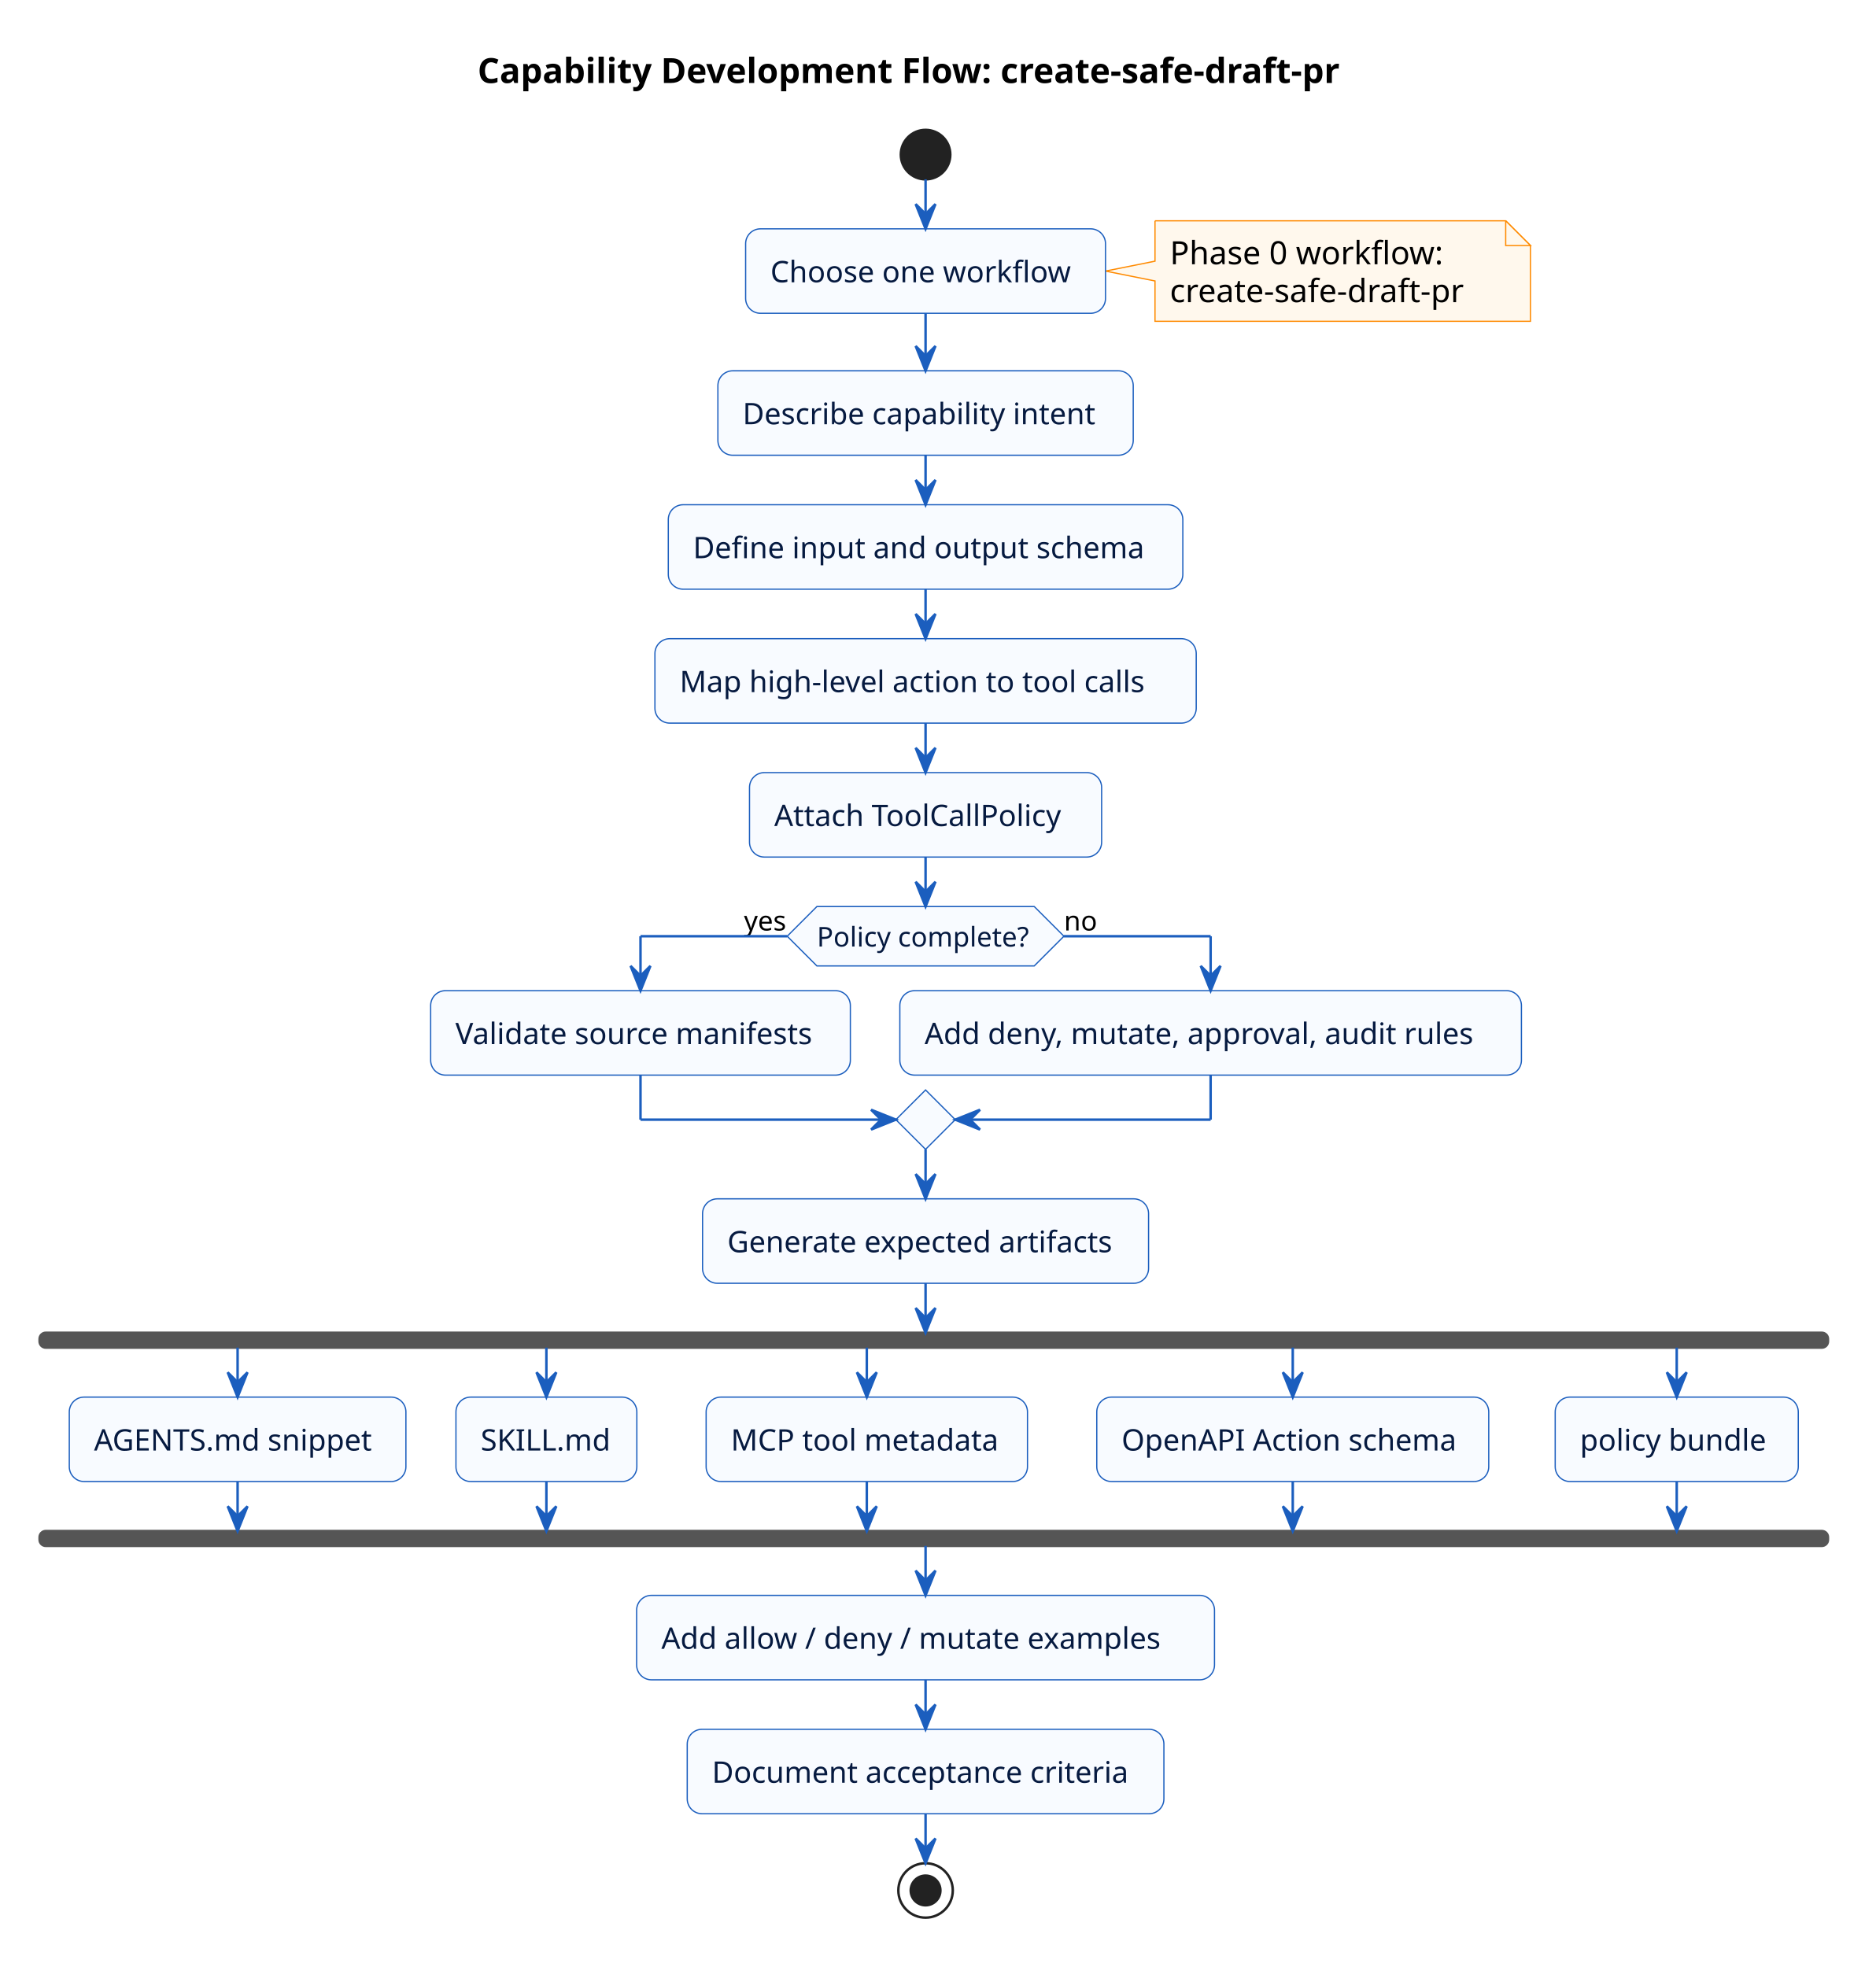
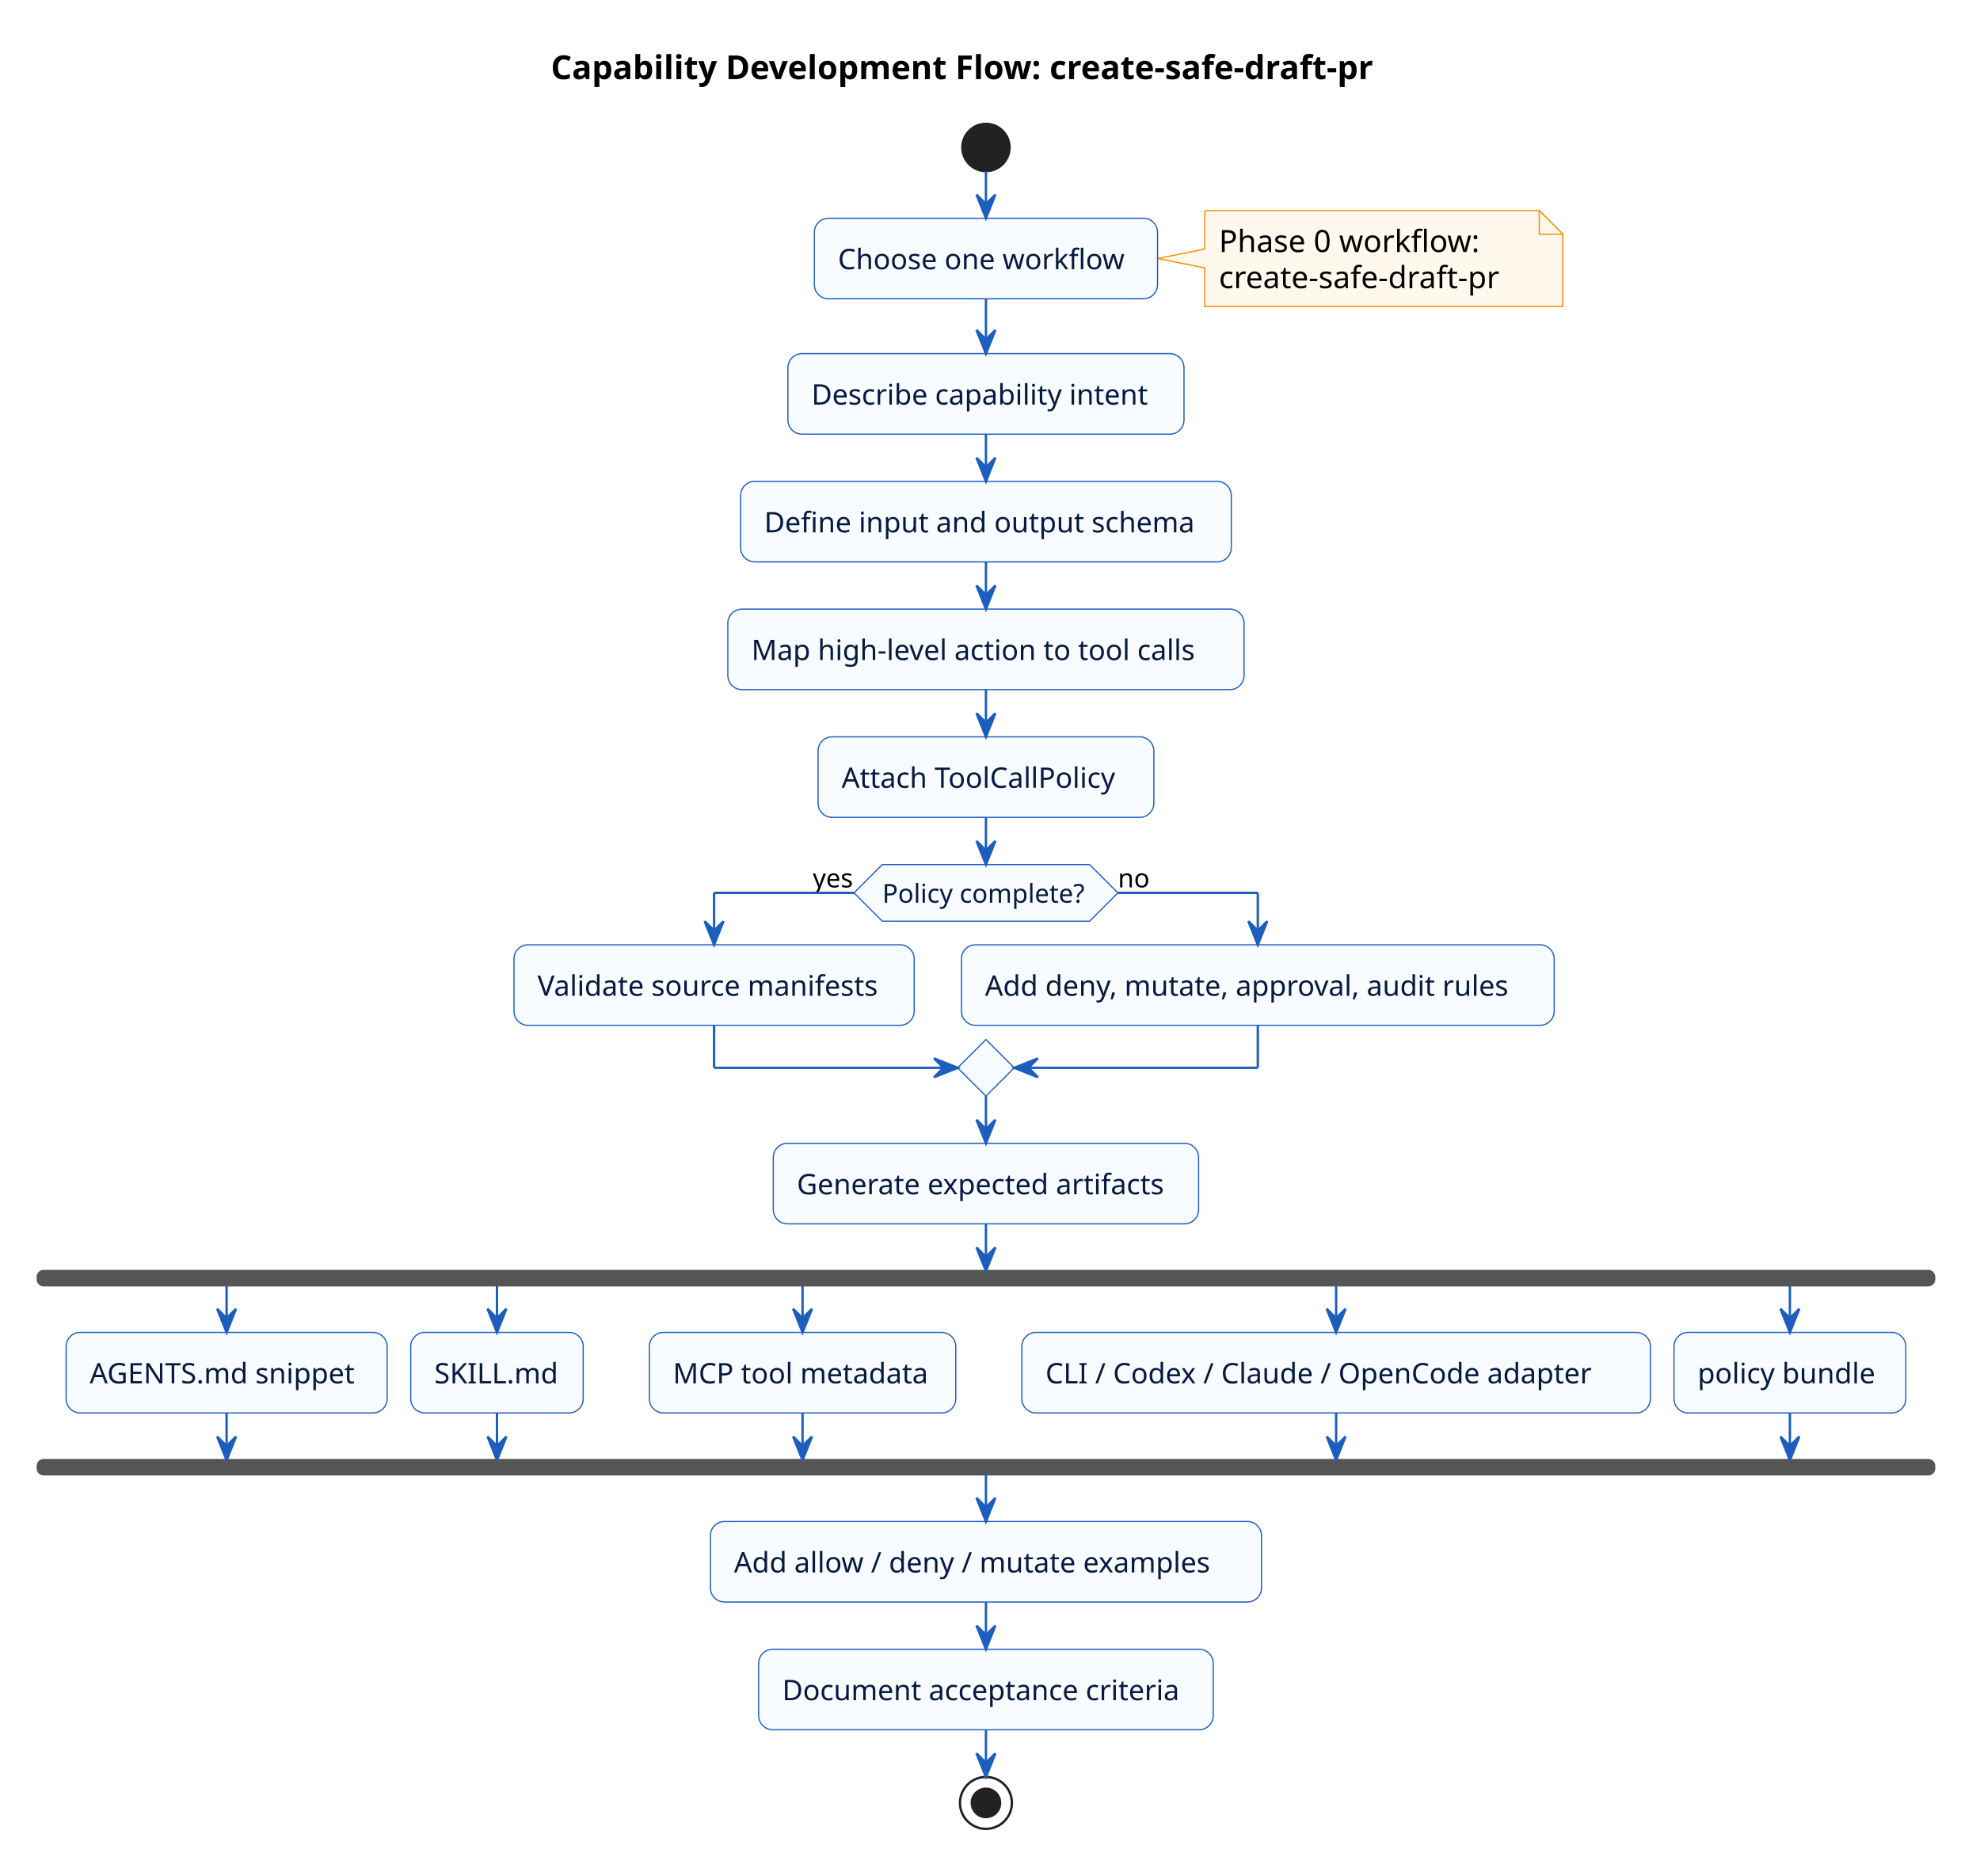
- <svg xmlns="http://www.w3.org/2000/svg" contentStyleType="text/css" data-diagram-type="ACTIVITY" height="795px" preserveAspectRatio="none" style="width:758px;height:795px;background:#FFFFFF;" version="1.1" viewBox="0 0 758 795" width="758px" zoomAndPan="magnify">
+ <svg xmlns="http://www.w3.org/2000/svg" contentStyleType="text/css" data-diagram-type="ACTIVITY" height="795px" preserveAspectRatio="none" style="width:839px;height:795px;background:#FFFFFF;" version="1.1" viewBox="0 0 839 795" width="839px" zoomAndPan="magnify">
  <defs />
  <g>
    <g class="title" data-source-line="11">
-       <text fill="#000000" font-family="sans-serif" font-size="14" font-weight="700" lengthAdjust="spacing" textLength="370.72" x="192.99" y="33.535">Capability Development Flow: create-safe-draft-pr</text>
+       <text fill="#000000" font-family="sans-serif" font-size="14" font-weight="700" lengthAdjust="spacing" textLength="370.72" x="233.421" y="33.535">Capability Development Flow: create-safe-draft-pr</text>
    </g>
-     <ellipse cx="374.031" cy="62.488" fill="#222222" rx="10" ry="10" style="stroke:#222222;stroke-width:1;" />
-     <path d="M466.747,89.244 L466.747,105.555 L446.747,109.555 L466.747,113.555 L466.747,129.865 A0,0 0 0 0 466.747,129.865 L618.471,129.865 A0,0 0 0 0 618.471,129.865 L618.471,99.244 L608.471,89.244 L466.747,89.244 A0,0 0 0 0 466.747,89.244" fill="#FFF8ED" style="stroke:#FF8A00;stroke-width:0.5;" />
-     <path d="M608.471,89.244 L608.471,99.244 L618.471,99.244 L608.471,89.244" fill="#FFF8ED" style="stroke:#FF8A00;stroke-width:0.5;" />
-     <text fill="#000000" font-family="sans-serif" font-size="13" lengthAdjust="spacing" textLength="114.321" x="472.747" y="106.812">Phase 0 workflow:</text>
-     <text fill="#000000" font-family="sans-serif" font-size="13" lengthAdjust="spacing" textLength="130.724" x="472.747" y="122.123">create-safe-draft-pr</text>
-     <rect fill="#F8FBFF" height="34.133" rx="6" ry="6" style="stroke:#1B5EBE;stroke-width:0.5;" width="145.432" x="301.315" y="92.488" />
-     <text fill="#061A40" font-family="sans-serif" font-size="12" lengthAdjust="spacing" textLength="125.432" x="311.315" y="114.09">Choose one workflow</text>
-     <rect fill="#F8FBFF" height="34.133" rx="6" ry="6" style="stroke:#1B5EBE;stroke-width:0.5;" width="167.844" x="290.109" y="149.865" />
-     <text fill="#061A40" font-family="sans-serif" font-size="12" lengthAdjust="spacing" textLength="147.844" x="300.109" y="171.467">Describe capability intent</text>
-     <rect fill="#F8FBFF" height="34.133" rx="6" ry="6" style="stroke:#1B5EBE;stroke-width:0.5;" width="207.928" x="270.067" y="203.998" />
-     <text fill="#061A40" font-family="sans-serif" font-size="12" lengthAdjust="spacing" textLength="187.928" x="280.067" y="225.6">Define input and output schema</text>
-     <rect fill="#F8FBFF" height="34.133" rx="6" ry="6" style="stroke:#1B5EBE;stroke-width:0.5;" width="218.744" x="264.659" y="258.131" />
-     <text fill="#061A40" font-family="sans-serif" font-size="12" lengthAdjust="spacing" textLength="198.744" x="274.659" y="279.732">Map high-level action to tool calls</text>
-     <rect fill="#F8FBFF" height="34.133" rx="6" ry="6" style="stroke:#1B5EBE;stroke-width:0.5;" width="142.297" x="302.883" y="312.264" />
-     <text fill="#061A40" font-family="sans-serif" font-size="12" lengthAdjust="spacing" textLength="122.297" x="312.883" y="333.865">Attach ToolCallPolicy</text>
-     <polygon fill="#F8FBFF" points="330.115,366.397,417.948,366.397,429.948,378.397,417.948,390.397,330.115,390.397,318.115,378.397,330.115,366.397" style="stroke:#1B5EBE;stroke-width:0.5;" />
-     <text fill="#061A40" font-family="sans-serif" font-size="11" lengthAdjust="spacing" textLength="87.834" x="330.115" y="382.554">Policy complete?</text>
-     <text fill="#000000" font-family="sans-serif" font-size="11" lengthAdjust="spacing" textLength="17.483" x="300.632" y="376.076">yes</text>
-     <text fill="#000000" font-family="sans-serif" font-size="11" lengthAdjust="spacing" textLength="13.584" x="429.948" y="376.076">no</text>
-     <rect fill="#F8FBFF" height="34.133" rx="6" ry="6" style="stroke:#1B5EBE;stroke-width:0.5;" width="169.602" x="174.033" y="400.397" />
-     <text fill="#061A40" font-family="sans-serif" font-size="12" lengthAdjust="spacing" textLength="149.602" x="184.033" y="421.998">Validate source manifests</text>
-     <rect fill="#F8FBFF" height="34.133" rx="6" ry="6" style="stroke:#1B5EBE;stroke-width:0.5;" width="251.188" x="363.635" y="400.397" />
-     <text fill="#061A40" font-family="sans-serif" font-size="12" lengthAdjust="spacing" textLength="231.188" x="373.635" y="421.998">Add deny, mutate, approval, audit rules</text>
-     <polygon fill="#F8FBFF" points="374.031,440.529,386.031,452.529,374.031,464.529,362.031,452.529,374.031,440.529" style="stroke:#1B5EBE;stroke-width:0.5;" />
-     <rect fill="#F8FBFF" height="34.133" rx="6" ry="6" style="stroke:#1B5EBE;stroke-width:0.5;" width="180.236" x="283.913" y="484.529" />
-     <text fill="#061A40" font-family="sans-serif" font-size="12" lengthAdjust="spacing" textLength="160.236" x="293.913" y="506.131">Generate expected artifacts</text>
-     <rect fill="#555555" height="6" rx="2.5" ry="2.5" style="stroke:#555555;stroke-width:1;" width="722.699" x="16" y="538.662" />
+     <ellipse cx="417.781" cy="62.488" fill="#222222" rx="10" ry="10" style="stroke:#222222;stroke-width:1;" />
+     <path d="M510.497,89.244 L510.497,105.555 L490.497,109.555 L510.497,113.555 L510.497,129.865 A0,0 0 0 0 510.497,129.865 L662.221,129.865 A0,0 0 0 0 662.221,129.865 L662.221,99.244 L652.221,89.244 L510.497,89.244 A0,0 0 0 0 510.497,89.244" fill="#FFF8ED" style="stroke:#FF8A00;stroke-width:0.5;" />
+     <path d="M652.221,89.244 L652.221,99.244 L662.221,99.244 L652.221,89.244" fill="#FFF8ED" style="stroke:#FF8A00;stroke-width:0.5;" />
+     <text fill="#000000" font-family="sans-serif" font-size="13" lengthAdjust="spacing" textLength="114.321" x="516.497" y="106.812">Phase 0 workflow:</text>
+     <text fill="#000000" font-family="sans-serif" font-size="13" lengthAdjust="spacing" textLength="130.724" x="516.497" y="122.123">create-safe-draft-pr</text>
+     <rect fill="#F8FBFF" height="34.133" rx="6" ry="6" style="stroke:#1B5EBE;stroke-width:0.5;" width="145.432" x="345.065" y="92.488" />
+     <text fill="#061A40" font-family="sans-serif" font-size="12" lengthAdjust="spacing" textLength="125.432" x="355.065" y="114.09">Choose one workflow</text>
+     <rect fill="#F8FBFF" height="34.133" rx="6" ry="6" style="stroke:#1B5EBE;stroke-width:0.5;" width="167.844" x="333.859" y="149.865" />
+     <text fill="#061A40" font-family="sans-serif" font-size="12" lengthAdjust="spacing" textLength="147.844" x="343.859" y="171.467">Describe capability intent</text>
+     <rect fill="#F8FBFF" height="34.133" rx="6" ry="6" style="stroke:#1B5EBE;stroke-width:0.5;" width="207.928" x="313.817" y="203.998" />
+     <text fill="#061A40" font-family="sans-serif" font-size="12" lengthAdjust="spacing" textLength="187.928" x="323.817" y="225.6">Define input and output schema</text>
+     <rect fill="#F8FBFF" height="34.133" rx="6" ry="6" style="stroke:#1B5EBE;stroke-width:0.5;" width="218.744" x="308.409" y="258.131" />
+     <text fill="#061A40" font-family="sans-serif" font-size="12" lengthAdjust="spacing" textLength="198.744" x="318.409" y="279.732">Map high-level action to tool calls</text>
+     <rect fill="#F8FBFF" height="34.133" rx="6" ry="6" style="stroke:#1B5EBE;stroke-width:0.5;" width="142.297" x="346.633" y="312.264" />
+     <text fill="#061A40" font-family="sans-serif" font-size="12" lengthAdjust="spacing" textLength="122.297" x="356.633" y="333.865">Attach ToolCallPolicy</text>
+     <polygon fill="#F8FBFF" points="373.865,366.397,461.698,366.397,473.698,378.397,461.698,390.397,373.865,390.397,361.865,378.397,373.865,366.397" style="stroke:#1B5EBE;stroke-width:0.5;" />
+     <text fill="#061A40" font-family="sans-serif" font-size="11" lengthAdjust="spacing" textLength="87.834" x="373.865" y="382.554">Policy complete?</text>
+     <text fill="#000000" font-family="sans-serif" font-size="11" lengthAdjust="spacing" textLength="17.483" x="344.382" y="376.076">yes</text>
+     <text fill="#000000" font-family="sans-serif" font-size="11" lengthAdjust="spacing" textLength="13.584" x="473.698" y="376.076">no</text>
+     <rect fill="#F8FBFF" height="34.133" rx="6" ry="6" style="stroke:#1B5EBE;stroke-width:0.5;" width="169.602" x="217.783" y="400.397" />
+     <text fill="#061A40" font-family="sans-serif" font-size="12" lengthAdjust="spacing" textLength="149.602" x="227.783" y="421.998">Validate source manifests</text>
+     <rect fill="#F8FBFF" height="34.133" rx="6" ry="6" style="stroke:#1B5EBE;stroke-width:0.5;" width="251.188" x="407.385" y="400.397" />
+     <text fill="#061A40" font-family="sans-serif" font-size="12" lengthAdjust="spacing" textLength="231.188" x="417.385" y="421.998">Add deny, mutate, approval, audit rules</text>
+     <polygon fill="#F8FBFF" points="417.781,440.529,429.781,452.529,417.781,464.529,405.781,452.529,417.781,440.529" style="stroke:#1B5EBE;stroke-width:0.5;" />
+     <rect fill="#F8FBFF" height="34.133" rx="6" ry="6" style="stroke:#1B5EBE;stroke-width:0.5;" width="180.236" x="327.663" y="484.529" />
+     <text fill="#061A40" font-family="sans-serif" font-size="12" lengthAdjust="spacing" textLength="160.236" x="337.663" y="506.131">Generate expected artifacts</text>
+     <rect fill="#555555" height="6" rx="2.5" ry="2.5" style="stroke:#555555;stroke-width:1;" width="803.562" x="16" y="538.662" />
    <rect fill="#F8FBFF" height="34.133" rx="6" ry="6" style="stroke:#1B5EBE;stroke-width:0.5;" width="136.033" x="28" y="564.662" />
    <text fill="#061A40" font-family="sans-serif" font-size="12" lengthAdjust="spacing" textLength="116.033" x="38" y="586.264">AGENTS.md snippet</text>
-     <rect fill="#F8FBFF" height="34.133" rx="6" ry="6" style="stroke:#1B5EBE;stroke-width:0.5;" width="73.103" x="184.251" y="564.662" />
-     <text fill="#061A40" font-family="sans-serif" font-size="12" lengthAdjust="spacing" textLength="53.103" x="194.251" y="586.264">SKILL.md</text>
-     <rect fill="#F8FBFF" height="34.133" rx="6" ry="6" style="stroke:#1B5EBE;stroke-width:0.5;" width="129.863" x="285.354" y="564.662" />
-     <text fill="#061A40" font-family="sans-serif" font-size="12" lengthAdjust="spacing" textLength="109.863" x="295.354" y="586.264">MCP tool metadata</text>
-     <rect fill="#F8FBFF" height="34.133" rx="6" ry="6" style="stroke:#1B5EBE;stroke-width:0.5;" width="158.398" x="443.218" y="564.662" />
-     <text fill="#061A40" font-family="sans-serif" font-size="12" lengthAdjust="spacing" textLength="138.398" x="453.218" y="586.264">OpenAPI Action schema</text>
-     <rect fill="#F8FBFF" height="34.133" rx="6" ry="6" style="stroke:#1B5EBE;stroke-width:0.5;" width="98.228" x="628.471" y="564.662" />
-     <text fill="#061A40" font-family="sans-serif" font-size="12" lengthAdjust="spacing" textLength="78.228" x="638.471" y="586.264">policy bundle</text>
-     <rect fill="#555555" height="6" rx="2.5" ry="2.5" style="stroke:#555555;stroke-width:1;" width="722.699" x="16" y="618.795" />
-     <rect fill="#F8FBFF" height="34.133" rx="6" ry="6" style="stroke:#1B5EBE;stroke-width:0.5;" width="233.527" x="257.268" y="644.795" />
-     <text fill="#061A40" font-family="sans-serif" font-size="12" lengthAdjust="spacing" textLength="213.527" x="267.268" y="666.396">Add allow / deny / mutate examples</text>
-     <rect fill="#F8FBFF" height="34.133" rx="6" ry="6" style="stroke:#1B5EBE;stroke-width:0.5;" width="192.629" x="277.717" y="698.928" />
-     <text fill="#061A40" font-family="sans-serif" font-size="12" lengthAdjust="spacing" textLength="172.629" x="287.717" y="720.529">Document acceptance criteria</text>
-     <ellipse cx="374.031" cy="764.061" fill="none" rx="11" ry="11" style="stroke:#222222;stroke-width:1;" />
-     <ellipse cx="374.031" cy="764.061" fill="#222222" rx="6" ry="6" style="stroke:#222222;stroke-width:1;" />
-     <line style="stroke:#1B5EBE;stroke-width:1;" x1="374.031" x2="374.031" y1="72.488" y2="92.488" />
-     <polygon fill="#1B5EBE" points="370.031,82.488,374.031,92.488,378.031,82.488,374.031,86.488" style="stroke:#1B5EBE;stroke-width:1;" />
-     <line style="stroke:#1B5EBE;stroke-width:1;" x1="374.031" x2="374.031" y1="126.621" y2="149.865" />
-     <polygon fill="#1B5EBE" points="370.031,139.865,374.031,149.865,378.031,139.865,374.031,143.865" style="stroke:#1B5EBE;stroke-width:1;" />
-     <line style="stroke:#1B5EBE;stroke-width:1;" x1="374.031" x2="374.031" y1="183.998" y2="203.998" />
-     <polygon fill="#1B5EBE" points="370.031,193.998,374.031,203.998,378.031,193.998,374.031,197.998" style="stroke:#1B5EBE;stroke-width:1;" />
-     <line style="stroke:#1B5EBE;stroke-width:1;" x1="374.031" x2="374.031" y1="238.131" y2="258.131" />
-     <polygon fill="#1B5EBE" points="370.031,248.131,374.031,258.131,378.031,248.131,374.031,252.131" style="stroke:#1B5EBE;stroke-width:1;" />
-     <line style="stroke:#1B5EBE;stroke-width:1;" x1="374.031" x2="374.031" y1="292.264" y2="312.264" />
-     <polygon fill="#1B5EBE" points="370.031,302.264,374.031,312.264,378.031,302.264,374.031,306.264" style="stroke:#1B5EBE;stroke-width:1;" />
-     <line style="stroke:#1B5EBE;stroke-width:1;" x1="318.115" x2="258.834" y1="378.397" y2="378.397" />
-     <line style="stroke:#1B5EBE;stroke-width:1;" x1="258.834" x2="258.834" y1="378.397" y2="400.397" />
-     <polygon fill="#1B5EBE" points="254.834,390.397,258.834,400.397,262.834,390.397,258.834,394.397" style="stroke:#1B5EBE;stroke-width:1;" />
-     <line style="stroke:#1B5EBE;stroke-width:1;" x1="429.948" x2="489.228" y1="378.397" y2="378.397" />
-     <line style="stroke:#1B5EBE;stroke-width:1;" x1="489.228" x2="489.228" y1="378.397" y2="400.397" />
-     <polygon fill="#1B5EBE" points="485.228,390.397,489.228,400.397,493.228,390.397,489.228,394.397" style="stroke:#1B5EBE;stroke-width:1;" />
-     <line style="stroke:#1B5EBE;stroke-width:1;" x1="258.834" x2="258.834" y1="434.529" y2="452.529" />
-     <line style="stroke:#1B5EBE;stroke-width:1;" x1="258.834" x2="362.031" y1="452.529" y2="452.529" />
-     <polygon fill="#1B5EBE" points="352.031,448.529,362.031,452.529,352.031,456.529,356.031,452.529" style="stroke:#1B5EBE;stroke-width:1;" />
-     <line style="stroke:#1B5EBE;stroke-width:1;" x1="489.228" x2="489.228" y1="434.529" y2="452.529" />
-     <line style="stroke:#1B5EBE;stroke-width:1;" x1="489.228" x2="386.031" y1="452.529" y2="452.529" />
-     <polygon fill="#1B5EBE" points="396.031,448.529,386.031,452.529,396.031,456.529,392.031,452.529" style="stroke:#1B5EBE;stroke-width:1;" />
-     <line style="stroke:#1B5EBE;stroke-width:1;" x1="374.031" x2="374.031" y1="346.397" y2="366.397" />
-     <polygon fill="#1B5EBE" points="370.031,356.397,374.031,366.397,378.031,356.397,374.031,360.397" style="stroke:#1B5EBE;stroke-width:1;" />
-     <line style="stroke:#1B5EBE;stroke-width:1;" x1="374.031" x2="374.031" y1="464.529" y2="484.529" />
-     <polygon fill="#1B5EBE" points="370.031,474.529,374.031,484.529,378.031,474.529,374.031,478.529" style="stroke:#1B5EBE;stroke-width:1;" />
+     <rect fill="#F8FBFF" height="34.133" rx="6" ry="6" style="stroke:#1B5EBE;stroke-width:0.5;" width="73.103" x="174.033" y="564.662" />
+     <text fill="#061A40" font-family="sans-serif" font-size="12" lengthAdjust="spacing" textLength="53.103" x="184.033" y="586.264">SKILL.md</text>
+     <rect fill="#F8FBFF" height="34.133" rx="6" ry="6" style="stroke:#1B5EBE;stroke-width:0.5;" width="129.863" x="275.137" y="564.662" />
+     <text fill="#061A40" font-family="sans-serif" font-size="12" lengthAdjust="spacing" textLength="109.863" x="285.137" y="586.264">MCP tool metadata</text>
+     <rect fill="#F8FBFF" height="34.133" rx="6" ry="6" style="stroke:#1B5EBE;stroke-width:0.5;" width="266.334" x="433" y="564.662" />
+     <text fill="#061A40" font-family="sans-serif" font-size="12" lengthAdjust="spacing" textLength="246.334" x="443" y="586.264">CLI / Codex / Claude / OpenCode adapter</text>
+     <rect fill="#F8FBFF" height="34.133" rx="6" ry="6" style="stroke:#1B5EBE;stroke-width:0.5;" width="98.228" x="709.334" y="564.662" />
+     <text fill="#061A40" font-family="sans-serif" font-size="12" lengthAdjust="spacing" textLength="78.228" x="719.334" y="586.264">policy bundle</text>
+     <rect fill="#555555" height="6" rx="2.5" ry="2.5" style="stroke:#555555;stroke-width:1;" width="803.562" x="16" y="618.795" />
+     <rect fill="#F8FBFF" height="34.133" rx="6" ry="6" style="stroke:#1B5EBE;stroke-width:0.5;" width="233.527" x="301.018" y="644.795" />
+     <text fill="#061A40" font-family="sans-serif" font-size="12" lengthAdjust="spacing" textLength="213.527" x="311.018" y="666.396">Add allow / deny / mutate examples</text>
+     <rect fill="#F8FBFF" height="34.133" rx="6" ry="6" style="stroke:#1B5EBE;stroke-width:0.5;" width="192.629" x="321.467" y="698.928" />
+     <text fill="#061A40" font-family="sans-serif" font-size="12" lengthAdjust="spacing" textLength="172.629" x="331.467" y="720.529">Document acceptance criteria</text>
+     <ellipse cx="417.781" cy="764.061" fill="none" rx="11" ry="11" style="stroke:#222222;stroke-width:1;" />
+     <ellipse cx="417.781" cy="764.061" fill="#222222" rx="6" ry="6" style="stroke:#222222;stroke-width:1;" />
+     <line style="stroke:#1B5EBE;stroke-width:1;" x1="417.781" x2="417.781" y1="72.488" y2="92.488" />
+     <polygon fill="#1B5EBE" points="413.781,82.488,417.781,92.488,421.781,82.488,417.781,86.488" style="stroke:#1B5EBE;stroke-width:1;" />
+     <line style="stroke:#1B5EBE;stroke-width:1;" x1="417.781" x2="417.781" y1="126.621" y2="149.865" />
+     <polygon fill="#1B5EBE" points="413.781,139.865,417.781,149.865,421.781,139.865,417.781,143.865" style="stroke:#1B5EBE;stroke-width:1;" />
+     <line style="stroke:#1B5EBE;stroke-width:1;" x1="417.781" x2="417.781" y1="183.998" y2="203.998" />
+     <polygon fill="#1B5EBE" points="413.781,193.998,417.781,203.998,421.781,193.998,417.781,197.998" style="stroke:#1B5EBE;stroke-width:1;" />
+     <line style="stroke:#1B5EBE;stroke-width:1;" x1="417.781" x2="417.781" y1="238.131" y2="258.131" />
+     <polygon fill="#1B5EBE" points="413.781,248.131,417.781,258.131,421.781,248.131,417.781,252.131" style="stroke:#1B5EBE;stroke-width:1;" />
+     <line style="stroke:#1B5EBE;stroke-width:1;" x1="417.781" x2="417.781" y1="292.264" y2="312.264" />
+     <polygon fill="#1B5EBE" points="413.781,302.264,417.781,312.264,421.781,302.264,417.781,306.264" style="stroke:#1B5EBE;stroke-width:1;" />
+     <line style="stroke:#1B5EBE;stroke-width:1;" x1="361.865" x2="302.584" y1="378.397" y2="378.397" />
+     <line style="stroke:#1B5EBE;stroke-width:1;" x1="302.584" x2="302.584" y1="378.397" y2="400.397" />
+     <polygon fill="#1B5EBE" points="298.584,390.397,302.584,400.397,306.584,390.397,302.584,394.397" style="stroke:#1B5EBE;stroke-width:1;" />
+     <line style="stroke:#1B5EBE;stroke-width:1;" x1="473.698" x2="532.979" y1="378.397" y2="378.397" />
+     <line style="stroke:#1B5EBE;stroke-width:1;" x1="532.979" x2="532.979" y1="378.397" y2="400.397" />
+     <polygon fill="#1B5EBE" points="528.979,390.397,532.979,400.397,536.979,390.397,532.979,394.397" style="stroke:#1B5EBE;stroke-width:1;" />
+     <line style="stroke:#1B5EBE;stroke-width:1;" x1="302.584" x2="302.584" y1="434.529" y2="452.529" />
+     <line style="stroke:#1B5EBE;stroke-width:1;" x1="302.584" x2="405.781" y1="452.529" y2="452.529" />
+     <polygon fill="#1B5EBE" points="395.781,448.529,405.781,452.529,395.781,456.529,399.781,452.529" style="stroke:#1B5EBE;stroke-width:1;" />
+     <line style="stroke:#1B5EBE;stroke-width:1;" x1="532.979" x2="532.979" y1="434.529" y2="452.529" />
+     <line style="stroke:#1B5EBE;stroke-width:1;" x1="532.979" x2="429.781" y1="452.529" y2="452.529" />
+     <polygon fill="#1B5EBE" points="439.781,448.529,429.781,452.529,439.781,456.529,435.781,452.529" style="stroke:#1B5EBE;stroke-width:1;" />
+     <line style="stroke:#1B5EBE;stroke-width:1;" x1="417.781" x2="417.781" y1="346.397" y2="366.397" />
+     <polygon fill="#1B5EBE" points="413.781,356.397,417.781,366.397,421.781,356.397,417.781,360.397" style="stroke:#1B5EBE;stroke-width:1;" />
+     <line style="stroke:#1B5EBE;stroke-width:1;" x1="417.781" x2="417.781" y1="464.529" y2="484.529" />
+     <polygon fill="#1B5EBE" points="413.781,474.529,417.781,484.529,421.781,474.529,417.781,478.529" style="stroke:#1B5EBE;stroke-width:1;" />
    <line style="stroke:#1B5EBE;stroke-width:1;" x1="96.017" x2="96.017" y1="544.662" y2="564.662" />
    <polygon fill="#1B5EBE" points="92.017,554.662,96.017,564.662,100.017,554.662,96.017,558.662" style="stroke:#1B5EBE;stroke-width:1;" />
-     <line style="stroke:#1B5EBE;stroke-width:1;" x1="220.803" x2="220.803" y1="544.662" y2="564.662" />
-     <polygon fill="#1B5EBE" points="216.803,554.662,220.803,564.662,224.803,554.662,220.803,558.662" style="stroke:#1B5EBE;stroke-width:1;" />
-     <line style="stroke:#1B5EBE;stroke-width:1;" x1="350.286" x2="350.286" y1="544.662" y2="564.662" />
-     <polygon fill="#1B5EBE" points="346.286,554.662,350.286,564.662,354.286,554.662,350.286,558.662" style="stroke:#1B5EBE;stroke-width:1;" />
-     <line style="stroke:#1B5EBE;stroke-width:1;" x1="522.417" x2="522.417" y1="544.662" y2="564.662" />
-     <polygon fill="#1B5EBE" points="518.417,554.662,522.417,564.662,526.417,554.662,522.417,558.662" style="stroke:#1B5EBE;stroke-width:1;" />
-     <line style="stroke:#1B5EBE;stroke-width:1;" x1="677.585" x2="677.585" y1="544.662" y2="564.662" />
-     <polygon fill="#1B5EBE" points="673.585,554.662,677.585,564.662,681.585,554.662,677.585,558.662" style="stroke:#1B5EBE;stroke-width:1;" />
+     <line style="stroke:#1B5EBE;stroke-width:1;" x1="210.585" x2="210.585" y1="544.662" y2="564.662" />
+     <polygon fill="#1B5EBE" points="206.585,554.662,210.585,564.662,214.585,554.662,210.585,558.662" style="stroke:#1B5EBE;stroke-width:1;" />
+     <line style="stroke:#1B5EBE;stroke-width:1;" x1="340.068" x2="340.068" y1="544.662" y2="564.662" />
+     <polygon fill="#1B5EBE" points="336.068,554.662,340.068,564.662,344.068,554.662,340.068,558.662" style="stroke:#1B5EBE;stroke-width:1;" />
+     <line style="stroke:#1B5EBE;stroke-width:1;" x1="566.167" x2="566.167" y1="544.662" y2="564.662" />
+     <polygon fill="#1B5EBE" points="562.167,554.662,566.167,564.662,570.167,554.662,566.167,558.662" style="stroke:#1B5EBE;stroke-width:1;" />
+     <line style="stroke:#1B5EBE;stroke-width:1;" x1="758.448" x2="758.448" y1="544.662" y2="564.662" />
+     <polygon fill="#1B5EBE" points="754.448,554.662,758.448,564.662,762.448,554.662,758.448,558.662" style="stroke:#1B5EBE;stroke-width:1;" />
    <line style="stroke:#1B5EBE;stroke-width:1;" x1="96.017" x2="96.017" y1="598.795" y2="618.795" />
    <polygon fill="#1B5EBE" points="92.017,608.795,96.017,618.795,100.017,608.795,96.017,612.795" style="stroke:#1B5EBE;stroke-width:1;" />
-     <line style="stroke:#1B5EBE;stroke-width:1;" x1="220.803" x2="220.803" y1="598.795" y2="618.795" />
-     <polygon fill="#1B5EBE" points="216.803,608.795,220.803,618.795,224.803,608.795,220.803,612.795" style="stroke:#1B5EBE;stroke-width:1;" />
-     <line style="stroke:#1B5EBE;stroke-width:1;" x1="350.286" x2="350.286" y1="598.795" y2="618.795" />
-     <polygon fill="#1B5EBE" points="346.286,608.795,350.286,618.795,354.286,608.795,350.286,612.795" style="stroke:#1B5EBE;stroke-width:1;" />
-     <line style="stroke:#1B5EBE;stroke-width:1;" x1="522.417" x2="522.417" y1="598.795" y2="618.795" />
-     <polygon fill="#1B5EBE" points="518.417,608.795,522.417,618.795,526.417,608.795,522.417,612.795" style="stroke:#1B5EBE;stroke-width:1;" />
-     <line style="stroke:#1B5EBE;stroke-width:1;" x1="677.585" x2="677.585" y1="598.795" y2="618.795" />
-     <polygon fill="#1B5EBE" points="673.585,608.795,677.585,618.795,681.585,608.795,677.585,612.795" style="stroke:#1B5EBE;stroke-width:1;" />
-     <line style="stroke:#1B5EBE;stroke-width:1;" x1="374.031" x2="374.031" y1="518.662" y2="538.662" />
-     <polygon fill="#1B5EBE" points="370.031,528.662,374.031,538.662,378.031,528.662,374.031,532.662" style="stroke:#1B5EBE;stroke-width:1;" />
-     <line style="stroke:#1B5EBE;stroke-width:1;" x1="374.031" x2="374.031" y1="624.795" y2="644.795" />
-     <polygon fill="#1B5EBE" points="370.031,634.795,374.031,644.795,378.031,634.795,374.031,638.795" style="stroke:#1B5EBE;stroke-width:1;" />
-     <line style="stroke:#1B5EBE;stroke-width:1;" x1="374.031" x2="374.031" y1="678.928" y2="698.928" />
-     <polygon fill="#1B5EBE" points="370.031,688.928,374.031,698.928,378.031,688.928,374.031,692.928" style="stroke:#1B5EBE;stroke-width:1;" />
-     <line style="stroke:#1B5EBE;stroke-width:1;" x1="374.031" x2="374.031" y1="733.061" y2="753.061" />
-     <polygon fill="#1B5EBE" points="370.031,743.061,374.031,753.061,378.031,743.061,374.031,747.061" style="stroke:#1B5EBE;stroke-width:1;" />
+     <line style="stroke:#1B5EBE;stroke-width:1;" x1="210.585" x2="210.585" y1="598.795" y2="618.795" />
+     <polygon fill="#1B5EBE" points="206.585,608.795,210.585,618.795,214.585,608.795,210.585,612.795" style="stroke:#1B5EBE;stroke-width:1;" />
+     <line style="stroke:#1B5EBE;stroke-width:1;" x1="340.068" x2="340.068" y1="598.795" y2="618.795" />
+     <polygon fill="#1B5EBE" points="336.068,608.795,340.068,618.795,344.068,608.795,340.068,612.795" style="stroke:#1B5EBE;stroke-width:1;" />
+     <line style="stroke:#1B5EBE;stroke-width:1;" x1="566.167" x2="566.167" y1="598.795" y2="618.795" />
+     <polygon fill="#1B5EBE" points="562.167,608.795,566.167,618.795,570.167,608.795,566.167,612.795" style="stroke:#1B5EBE;stroke-width:1;" />
+     <line style="stroke:#1B5EBE;stroke-width:1;" x1="758.448" x2="758.448" y1="598.795" y2="618.795" />
+     <polygon fill="#1B5EBE" points="754.448,608.795,758.448,618.795,762.448,608.795,758.448,612.795" style="stroke:#1B5EBE;stroke-width:1;" />
+     <line style="stroke:#1B5EBE;stroke-width:1;" x1="417.781" x2="417.781" y1="518.662" y2="538.662" />
+     <polygon fill="#1B5EBE" points="413.781,528.662,417.781,538.662,421.781,528.662,417.781,532.662" style="stroke:#1B5EBE;stroke-width:1;" />
+     <line style="stroke:#1B5EBE;stroke-width:1;" x1="417.781" x2="417.781" y1="624.795" y2="644.795" />
+     <polygon fill="#1B5EBE" points="413.781,634.795,417.781,644.795,421.781,634.795,417.781,638.795" style="stroke:#1B5EBE;stroke-width:1;" />
+     <line style="stroke:#1B5EBE;stroke-width:1;" x1="417.781" x2="417.781" y1="678.928" y2="698.928" />
+     <polygon fill="#1B5EBE" points="413.781,688.928,417.781,698.928,421.781,688.928,417.781,692.928" style="stroke:#1B5EBE;stroke-width:1;" />
+     <line style="stroke:#1B5EBE;stroke-width:1;" x1="417.781" x2="417.781" y1="733.061" y2="753.061" />
+     <polygon fill="#1B5EBE" points="413.781,743.061,417.781,753.061,421.781,743.061,417.781,747.061" style="stroke:#1B5EBE;stroke-width:1;" />
  </g>
</svg>
